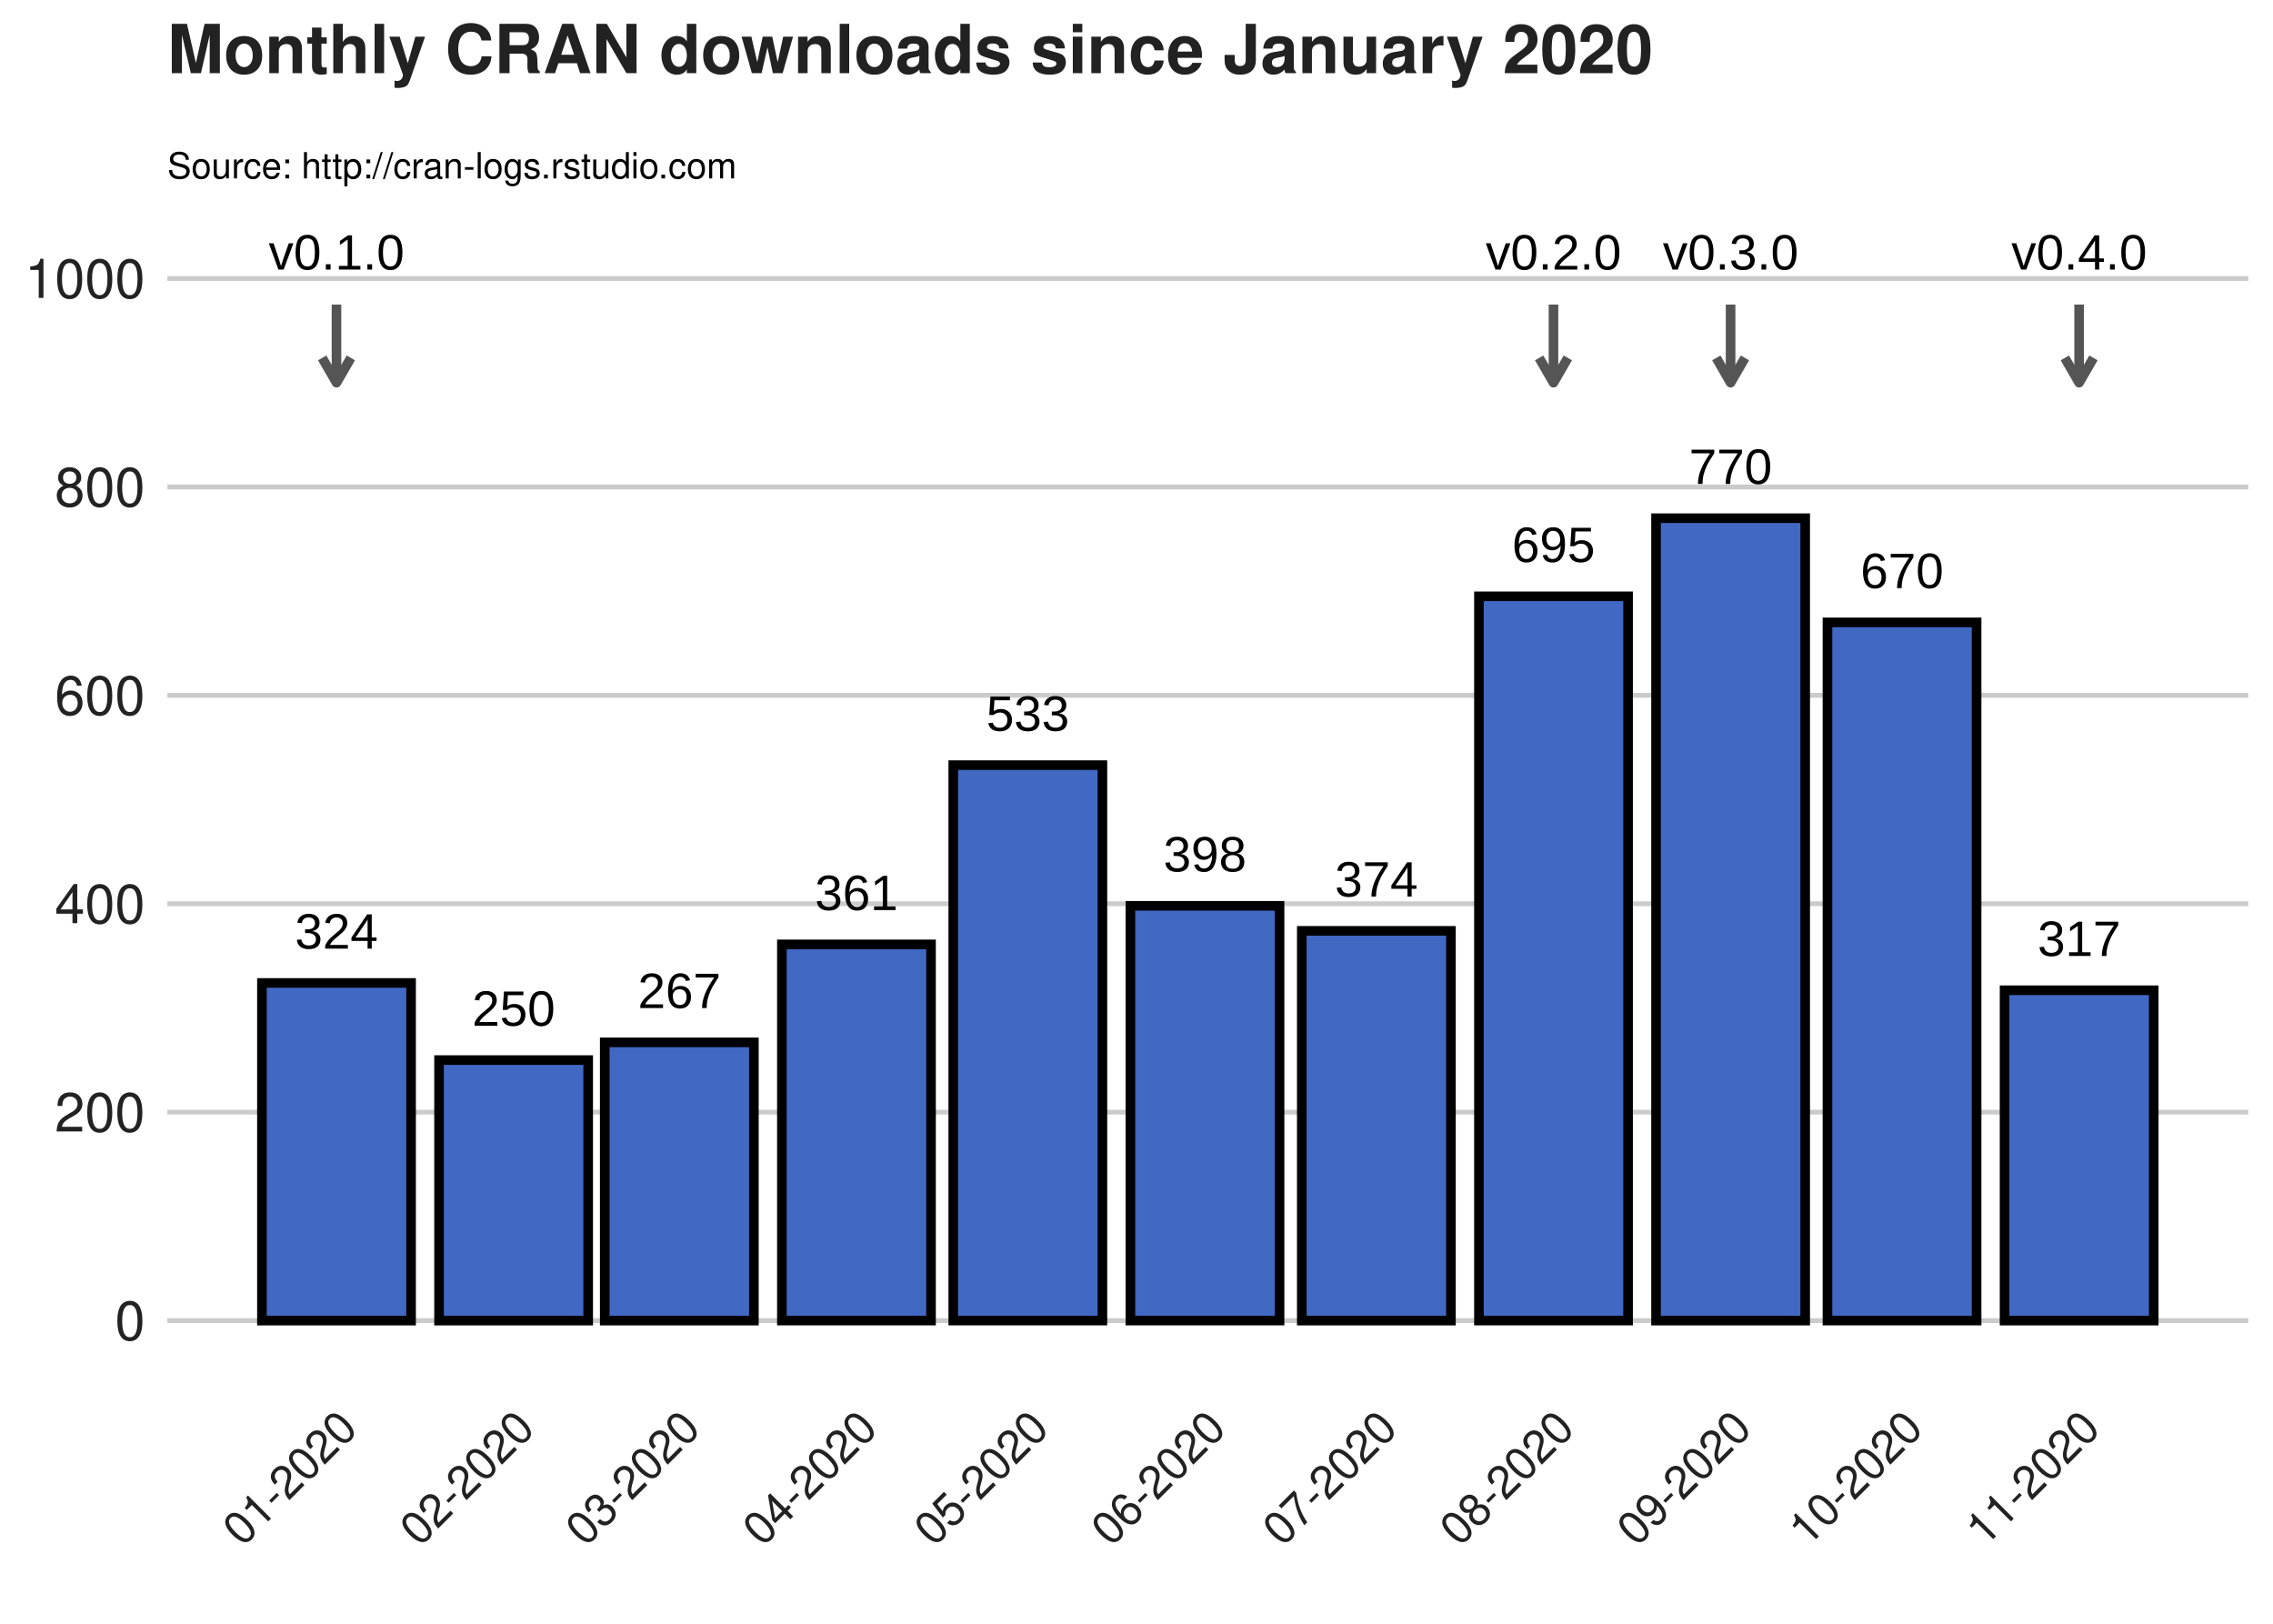
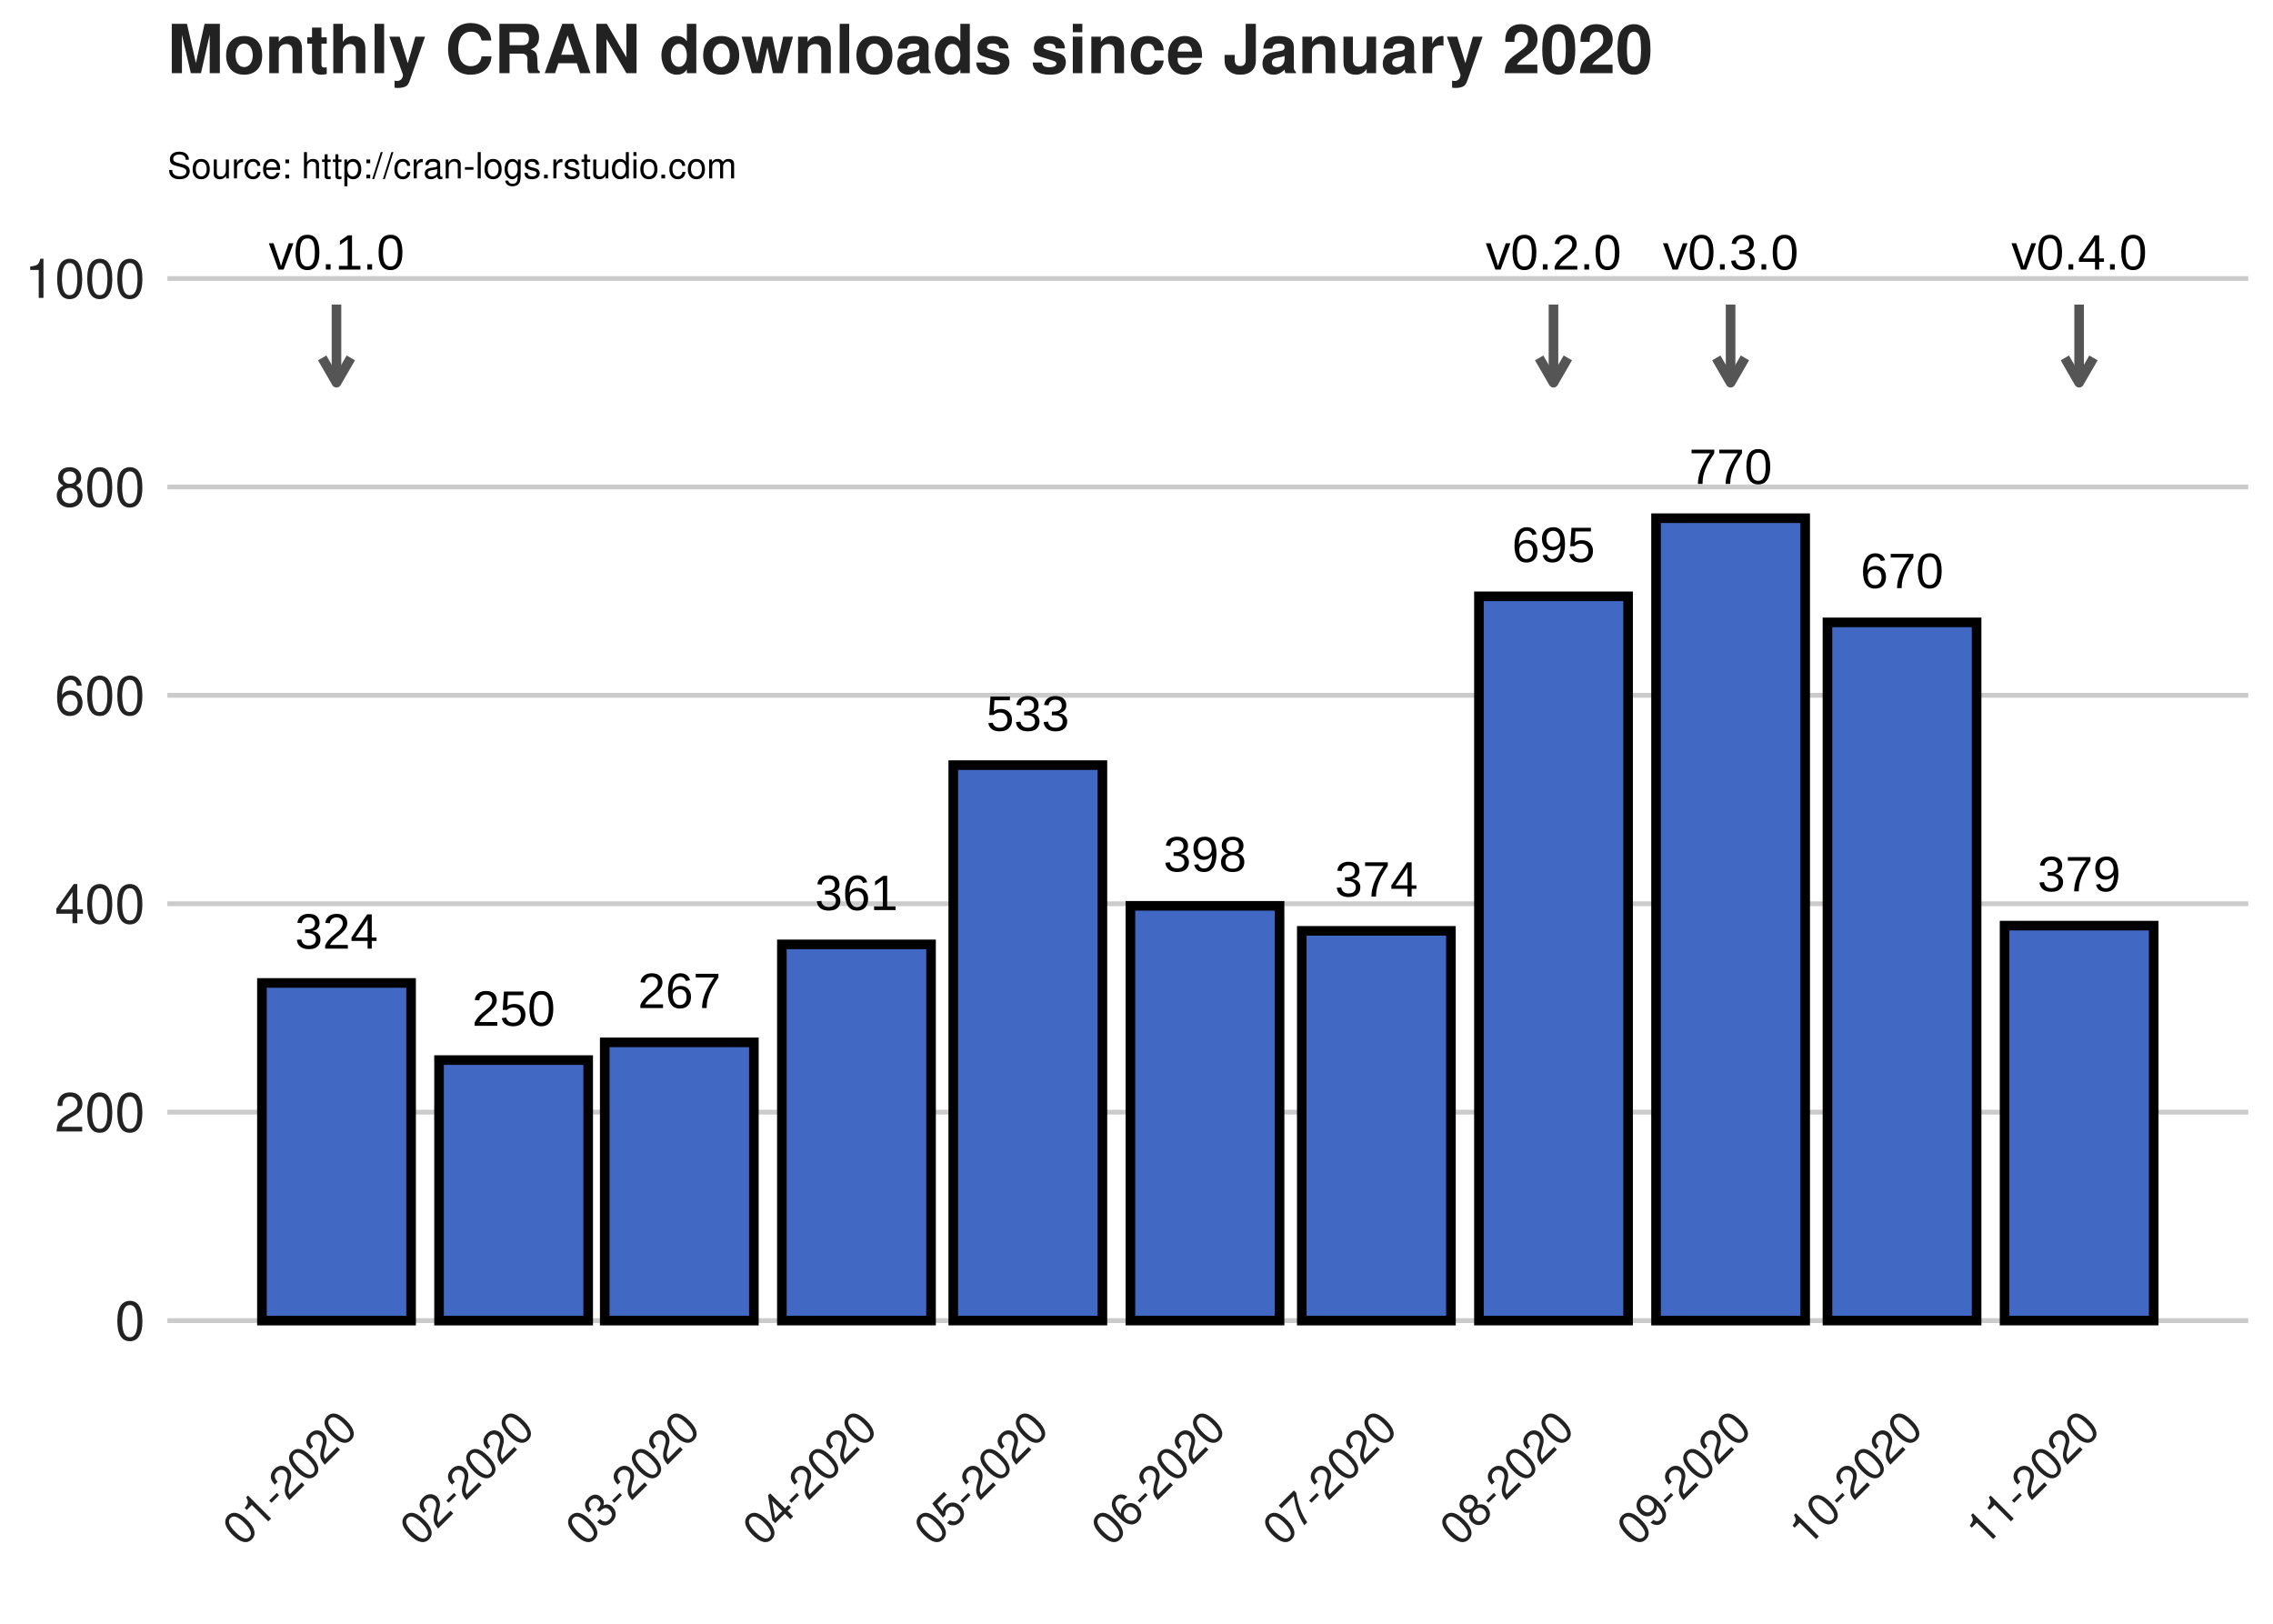
<svg xmlns="http://www.w3.org/2000/svg" viewBox="0 0 504.00 360.00">
  <defs>
    <style type="text/css">
    line, polyline, polygon, path, rect, circle {
      fill: none;
      stroke: #000000;
      stroke-linecap: round;
      stroke-linejoin: round;
      stroke-miterlimit: 10.00;
    }
  </style>
  </defs>
  <rect width="100%" height="100%" style="stroke: none; fill: #FFFFFF;" />
  <rect x="0.00" y="0" width="504.00" height="360.00" style="stroke-width: 1.07; stroke: #FFFFFF; fill: #FFFFFF;" />
  <defs>
    <clipPath id="cpMzcuMTF8NDk4LjUyfDMwNC4zNHw1MC4yMA==">
      <rect x="37.11" y="50.20" width="461.41" height="254.14" />
    </clipPath>
  </defs>
  <polyline points="37.11,292.79 498.52,292.79 " style="stroke-width: 1.07; stroke: #CBCBCB; stroke-linecap: butt;" clip-path="url(#cpMzcuMTF8NDk4LjUyfDMwNC4zNHw1MC4yMA==)" />
  <polyline points="37.11,246.58 498.52,246.58 " style="stroke-width: 1.07; stroke: #CBCBCB; stroke-linecap: butt;" clip-path="url(#cpMzcuMTF8NDk4LjUyfDMwNC4zNHw1MC4yMA==)" />
  <polyline points="37.11,200.37 498.52,200.37 " style="stroke-width: 1.07; stroke: #CBCBCB; stroke-linecap: butt;" clip-path="url(#cpMzcuMTF8NDk4LjUyfDMwNC4zNHw1MC4yMA==)" />
  <polyline points="37.11,154.16 498.52,154.16 " style="stroke-width: 1.07; stroke: #CBCBCB; stroke-linecap: butt;" clip-path="url(#cpMzcuMTF8NDk4LjUyfDMwNC4zNHw1MC4yMA==)" />
  <polyline points="37.11,107.96 498.52,107.96 " style="stroke-width: 1.07; stroke: #CBCBCB; stroke-linecap: butt;" clip-path="url(#cpMzcuMTF8NDk4LjUyfDMwNC4zNHw1MC4yMA==)" />
  <polyline points="37.11,61.75 498.52,61.75 " style="stroke-width: 1.07; stroke: #CBCBCB; stroke-linecap: butt;" clip-path="url(#cpMzcuMTF8NDk4LjUyfDMwNC4zNHw1MC4yMA==)" />
  <rect x="58.08" y="217.93" width="33.07" height="74.86" style="stroke-width: 2.13; stroke-linecap: square; stroke-linejoin: miter; fill: #4168C3;" clip-path="url(#cpMzcuMTF8NDk4LjUyfDMwNC4zNHw1MC4yMA==)" />
  <rect x="97.35" y="235.03" width="33.07" height="57.76" style="stroke-width: 2.13; stroke-linecap: square; stroke-linejoin: miter; fill: #4168C3;" clip-path="url(#cpMzcuMTF8NDk4LjUyfDMwNC4zNHw1MC4yMA==)" />
  <rect x="134.09" y="231.10" width="33.07" height="61.69" style="stroke-width: 2.13; stroke-linecap: square; stroke-linejoin: miter; fill: #4168C3;" clip-path="url(#cpMzcuMTF8NDk4LjUyfDMwNC4zNHw1MC4yMA==)" />
  <rect x="173.37" y="209.38" width="33.07" height="83.40" style="stroke-width: 2.13; stroke-linecap: square; stroke-linejoin: miter; fill: #4168C3;" clip-path="url(#cpMzcuMTF8NDk4LjUyfDMwNC4zNHw1MC4yMA==)" />
  <rect x="211.37" y="169.64" width="33.07" height="123.14" style="stroke-width: 2.13; stroke-linecap: square; stroke-linejoin: miter; fill: #4168C3;" clip-path="url(#cpMzcuMTF8NDk4LjUyfDMwNC4zNHw1MC4yMA==)" />
  <rect x="250.65" y="200.83" width="33.07" height="91.95" style="stroke-width: 2.13; stroke-linecap: square; stroke-linejoin: miter; fill: #4168C3;" clip-path="url(#cpMzcuMTF8NDk4LjUyfDMwNC4zNHw1MC4yMA==)" />
  <rect x="288.65" y="206.38" width="33.07" height="86.41" style="stroke-width: 2.13; stroke-linecap: square; stroke-linejoin: miter; fill: #4168C3;" clip-path="url(#cpMzcuMTF8NDk4LjUyfDMwNC4zNHw1MC4yMA==)" />
  <rect x="327.93" y="132.21" width="33.07" height="160.57" style="stroke-width: 2.13; stroke-linecap: square; stroke-linejoin: miter; fill: #4168C3;" clip-path="url(#cpMzcuMTF8NDk4LjUyfDMwNC4zNHw1MC4yMA==)" />
  <rect x="367.20" y="114.89" width="33.07" height="177.90" style="stroke-width: 2.13; stroke-linecap: square; stroke-linejoin: miter; fill: #4168C3;" clip-path="url(#cpMzcuMTF8NDk4LjUyfDMwNC4zNHw1MC4yMA==)" />
  <rect x="405.21" y="137.99" width="33.07" height="154.79" style="stroke-width: 2.13; stroke-linecap: square; stroke-linejoin: miter; fill: #4168C3;" clip-path="url(#cpMzcuMTF8NDk4LjUyfDMwNC4zNHw1MC4yMA==)" />
-   <rect x="444.48" y="219.55" width="33.07" height="73.24" style="stroke-width: 2.13; stroke-linecap: square; stroke-linejoin: miter; fill: #4168C3;" clip-path="url(#cpMzcuMTF8NDk4LjUyfDMwNC4zNHw1MC4yMA==)" />
+   <rect x="444.48" y="205.22" width="33.07" height="87.56" style="stroke-width: 2.13; stroke-linecap: square; stroke-linejoin: miter; fill: #4168C3;" clip-path="url(#cpMzcuMTF8NDk4LjUyfDMwNC4zNHw1MC4yMA==)" />
  <g clip-path="url(#cpMzcuMTF8NDk4LjUyfDMwNC4zNHw1MC4yMA==)">
    <text x="65.40" y="210.33" style="font-size: 11.04px; font-family: Arial;" textLength="18.42px" lengthAdjust="spacingAndGlyphs">324</text>
  </g>
  <g clip-path="url(#cpMzcuMTF8NDk4LjUyfDMwNC4zNHw1MC4yMA==)">
    <text x="104.68" y="227.43" style="font-size: 11.04px; font-family: Arial;" textLength="18.42px" lengthAdjust="spacingAndGlyphs">250</text>
  </g>
  <g clip-path="url(#cpMzcuMTF8NDk4LjUyfDMwNC4zNHw1MC4yMA==)">
    <text x="141.42" y="223.50" style="font-size: 11.04px; font-family: Arial;" textLength="18.42px" lengthAdjust="spacingAndGlyphs">267</text>
  </g>
  <g clip-path="url(#cpMzcuMTF8NDk4LjUyfDMwNC4zNHw1MC4yMA==)">
    <text x="180.69" y="201.78" style="font-size: 11.04px; font-family: Arial;" textLength="18.42px" lengthAdjust="spacingAndGlyphs">361</text>
  </g>
  <g clip-path="url(#cpMzcuMTF8NDk4LjUyfDMwNC4zNHw1MC4yMA==)">
    <text x="218.70" y="162.04" style="font-size: 11.04px; font-family: Arial;" textLength="18.42px" lengthAdjust="spacingAndGlyphs">533</text>
  </g>
  <g clip-path="url(#cpMzcuMTF8NDk4LjUyfDMwNC4zNHw1MC4yMA==)">
    <text x="257.97" y="193.23" style="font-size: 11.04px; font-family: Arial;" textLength="18.42px" lengthAdjust="spacingAndGlyphs">398</text>
  </g>
  <g clip-path="url(#cpMzcuMTF8NDk4LjUyfDMwNC4zNHw1MC4yMA==)">
    <text x="295.98" y="198.78" style="font-size: 11.04px; font-family: Arial;" textLength="18.42px" lengthAdjust="spacingAndGlyphs">374</text>
  </g>
  <g clip-path="url(#cpMzcuMTF8NDk4LjUyfDMwNC4zNHw1MC4yMA==)">
    <text x="335.25" y="124.61" style="font-size: 11.04px; font-family: Arial;" textLength="18.42px" lengthAdjust="spacingAndGlyphs">695</text>
  </g>
  <g clip-path="url(#cpMzcuMTF8NDk4LjUyfDMwNC4zNHw1MC4yMA==)">
    <text x="374.52" y="107.29" style="font-size: 11.04px; font-family: Arial;" textLength="18.42px" lengthAdjust="spacingAndGlyphs">770</text>
  </g>
  <g clip-path="url(#cpMzcuMTF8NDk4LjUyfDMwNC4zNHw1MC4yMA==)">
    <text x="412.53" y="130.39" style="font-size: 11.04px; font-family: Arial;" textLength="18.42px" lengthAdjust="spacingAndGlyphs">670</text>
  </g>
  <g clip-path="url(#cpMzcuMTF8NDk4LjUyfDMwNC4zNHw1MC4yMA==)">
-     <text x="451.80" y="211.95" style="font-size: 11.04px; font-family: Arial;" textLength="18.42px" lengthAdjust="spacingAndGlyphs">317</text>
+     <text x="451.80" y="197.62" style="font-size: 11.04px; font-family: Arial;" textLength="18.42px" lengthAdjust="spacingAndGlyphs">379</text>
  </g>
  <line x1="74.61" y1="67.52" x2="74.61" y2="84.85" style="stroke-width: 2.13; stroke: #555555; stroke-linecap: butt;" clip-path="url(#cpMzcuMTF8NDk4LjUyfDMwNC4zNHw1MC4yMA==)" />
  <polyline points="71.44,79.35 74.61,84.85 77.79,79.35 " style="stroke-width: 2.13; stroke: #555555; stroke-linecap: butt;" clip-path="url(#cpMzcuMTF8NDk4LjUyfDMwNC4zNHw1MC4yMA==)" />
  <line x1="344.46" y1="67.52" x2="344.46" y2="84.85" style="stroke-width: 2.13; stroke: #555555; stroke-linecap: butt;" clip-path="url(#cpMzcuMTF8NDk4LjUyfDMwNC4zNHw1MC4yMA==)" />
  <polyline points="341.28,79.35 344.46,84.85 347.64,79.35 " style="stroke-width: 2.13; stroke: #555555; stroke-linecap: butt;" clip-path="url(#cpMzcuMTF8NDk4LjUyfDMwNC4zNHw1MC4yMA==)" />
  <line x1="383.73" y1="67.52" x2="383.73" y2="84.85" style="stroke-width: 2.13; stroke: #555555; stroke-linecap: butt;" clip-path="url(#cpMzcuMTF8NDk4LjUyfDMwNC4zNHw1MC4yMA==)" />
  <polyline points="380.56,79.35 383.73,84.85 386.91,79.35 " style="stroke-width: 2.13; stroke: #555555; stroke-linecap: butt;" clip-path="url(#cpMzcuMTF8NDk4LjUyfDMwNC4zNHw1MC4yMA==)" />
  <line x1="461.01" y1="67.52" x2="461.01" y2="84.85" style="stroke-width: 2.13; stroke: #555555; stroke-linecap: butt;" clip-path="url(#cpMzcuMTF8NDk4LjUyfDMwNC4zNHw1MC4yMA==)" />
  <polyline points="457.84,79.35 461.01,84.85 464.19,79.35 " style="stroke-width: 2.13; stroke: #555555; stroke-linecap: butt;" clip-path="url(#cpMzcuMTF8NDk4LjUyfDMwNC4zNHw1MC4yMA==)" />
  <g clip-path="url(#cpMzcuMTF8NDk4LjUyfDMwNC4zNHw1MC4yMA==)">
    <text x="59.58" y="59.77" style="font-size: 11.04px; font-family: Arial;" textLength="30.07px" lengthAdjust="spacingAndGlyphs">v0.1.0</text>
  </g>
  <g clip-path="url(#cpMzcuMTF8NDk4LjUyfDMwNC4zNHw1MC4yMA==)">
    <text x="329.42" y="59.77" style="font-size: 11.04px; font-family: Arial;" textLength="30.07px" lengthAdjust="spacingAndGlyphs">v0.2.0</text>
  </g>
  <g clip-path="url(#cpMzcuMTF8NDk4LjUyfDMwNC4zNHw1MC4yMA==)">
    <text x="368.70" y="59.77" style="font-size: 11.04px; font-family: Arial;" textLength="30.07px" lengthAdjust="spacingAndGlyphs">v0.3.0</text>
  </g>
  <g clip-path="url(#cpMzcuMTF8NDk4LjUyfDMwNC4zNHw1MC4yMA==)">
    <text x="445.98" y="59.77" style="font-size: 11.04px; font-family: Arial;" textLength="30.07px" lengthAdjust="spacingAndGlyphs">v0.4.0</text>
  </g>
  <defs>
    <clipPath id="cpMC4wMHw1MDQuMDB8MzYwLjAwfDAuMDA=">
      <rect x="0.00" y="0.00" width="504.00" height="360.00" />
    </clipPath>
  </defs>
  <g clip-path="url(#cpMC4wMHw1MDQuMDB8MzYwLjAwfDAuMDA=)">
    <text x="25.50" y="297.08" style="font-size: 12.00px; fill: #222222; font-family: Helvetica;" textLength="6.67px" lengthAdjust="spacingAndGlyphs">0</text>
  </g>
  <g clip-path="url(#cpMC4wMHw1MDQuMDB8MzYwLjAwfDAuMDA=)">
    <text x="12.15" y="250.87" style="font-size: 12.00px; fill: #222222; font-family: Helvetica;" textLength="20.02px" lengthAdjust="spacingAndGlyphs">200</text>
  </g>
  <g clip-path="url(#cpMC4wMHw1MDQuMDB8MzYwLjAwfDAuMDA=)">
    <text x="12.15" y="204.67" style="font-size: 12.00px; fill: #222222; font-family: Helvetica;" textLength="20.02px" lengthAdjust="spacingAndGlyphs">400</text>
  </g>
  <g clip-path="url(#cpMC4wMHw1MDQuMDB8MzYwLjAwfDAuMDA=)">
    <text x="12.15" y="158.46" style="font-size: 12.00px; fill: #222222; font-family: Helvetica;" textLength="20.02px" lengthAdjust="spacingAndGlyphs">600</text>
  </g>
  <g clip-path="url(#cpMC4wMHw1MDQuMDB8MzYwLjAwfDAuMDA=)">
    <text x="12.15" y="112.25" style="font-size: 12.00px; fill: #222222; font-family: Helvetica;" textLength="20.02px" lengthAdjust="spacingAndGlyphs">800</text>
  </g>
  <g clip-path="url(#cpMC4wMHw1MDQuMDB8MzYwLjAwfDAuMDA=)">
    <text x="5.48" y="66.04" style="font-size: 12.00px; fill: #222222; font-family: Helvetica;" textLength="26.70px" lengthAdjust="spacingAndGlyphs">1000</text>
  </g>
  <g clip-path="url(#cpMC4wMHw1MDQuMDB8MzYwLjAwfDAuMDA=)">
    <text transform="translate(53.72,343.07) rotate(-45)" style="font-size: 10.00px; fill: #222222; font-family: Helvetica;" textLength="36.70px" lengthAdjust="spacingAndGlyphs">01-2020</text>
  </g>
  <g clip-path="url(#cpMC4wMHw1MDQuMDB8MzYwLjAwfDAuMDA=)">
    <text transform="translate(93.00,343.07) rotate(-45)" style="font-size: 10.00px; fill: #222222; font-family: Helvetica;" textLength="36.70px" lengthAdjust="spacingAndGlyphs">02-2020</text>
  </g>
  <g clip-path="url(#cpMC4wMHw1MDQuMDB8MzYwLjAwfDAuMDA=)">
    <text transform="translate(129.74,343.07) rotate(-45)" style="font-size: 10.00px; fill: #222222; font-family: Helvetica;" textLength="36.70px" lengthAdjust="spacingAndGlyphs">03-2020</text>
  </g>
  <g clip-path="url(#cpMC4wMHw1MDQuMDB8MzYwLjAwfDAuMDA=)">
    <text transform="translate(169.01,343.07) rotate(-45)" style="font-size: 10.00px; fill: #222222; font-family: Helvetica;" textLength="36.70px" lengthAdjust="spacingAndGlyphs">04-2020</text>
  </g>
  <g clip-path="url(#cpMC4wMHw1MDQuMDB8MzYwLjAwfDAuMDA=)">
    <text transform="translate(207.02,343.07) rotate(-45)" style="font-size: 10.00px; fill: #222222; font-family: Helvetica;" textLength="36.70px" lengthAdjust="spacingAndGlyphs">05-2020</text>
  </g>
  <g clip-path="url(#cpMC4wMHw1MDQuMDB8MzYwLjAwfDAuMDA=)">
    <text transform="translate(246.29,343.07) rotate(-45)" style="font-size: 10.00px; fill: #222222; font-family: Helvetica;" textLength="36.70px" lengthAdjust="spacingAndGlyphs">06-2020</text>
  </g>
  <g clip-path="url(#cpMC4wMHw1MDQuMDB8MzYwLjAwfDAuMDA=)">
    <text transform="translate(284.30,343.07) rotate(-45)" style="font-size: 10.00px; fill: #222222; font-family: Helvetica;" textLength="36.70px" lengthAdjust="spacingAndGlyphs">07-2020</text>
  </g>
  <g clip-path="url(#cpMC4wMHw1MDQuMDB8MzYwLjAwfDAuMDA=)">
    <text transform="translate(323.57,343.07) rotate(-45)" style="font-size: 10.00px; fill: #222222; font-family: Helvetica;" textLength="36.70px" lengthAdjust="spacingAndGlyphs">08-2020</text>
  </g>
  <g clip-path="url(#cpMC4wMHw1MDQuMDB8MzYwLjAwfDAuMDA=)">
    <text transform="translate(362.85,343.07) rotate(-45)" style="font-size: 10.00px; fill: #222222; font-family: Helvetica;" textLength="36.70px" lengthAdjust="spacingAndGlyphs">09-2020</text>
  </g>
  <g clip-path="url(#cpMC4wMHw1MDQuMDB8MzYwLjAwfDAuMDA=)">
    <text transform="translate(400.85,343.07) rotate(-45)" style="font-size: 10.00px; fill: #222222; font-family: Helvetica;" textLength="36.70px" lengthAdjust="spacingAndGlyphs">10-2020</text>
  </g>
  <g clip-path="url(#cpMC4wMHw1MDQuMDB8MzYwLjAwfDAuMDA=)">
    <text transform="translate(440.13,343.07) rotate(-45)" style="font-size: 10.00px; fill: #222222; font-family: Helvetica;" textLength="36.70px" lengthAdjust="spacingAndGlyphs">11-2020</text>
  </g>
  <g clip-path="url(#cpMC4wMHw1MDQuMDB8MzYwLjAwfDAuMDA=)">
    <text x="37.11" y="39.55" style="font-size: 8.00px; font-family: Helvetica;" textLength="126.28px" lengthAdjust="spacingAndGlyphs">Source: http://cran-logs.rstudio.com</text>
  </g>
  <g clip-path="url(#cpMC4wMHw1MDQuMDB8MzYwLjAwfDAuMDA=)">
    <text x="37.11" y="16.22" style="font-size: 15.00px; font-weight: bold; fill: #222222; font-family: Helvetica;" textLength="329.25px" lengthAdjust="spacingAndGlyphs">Monthly CRAN downloads since January 2020</text>
  </g>
</svg>
